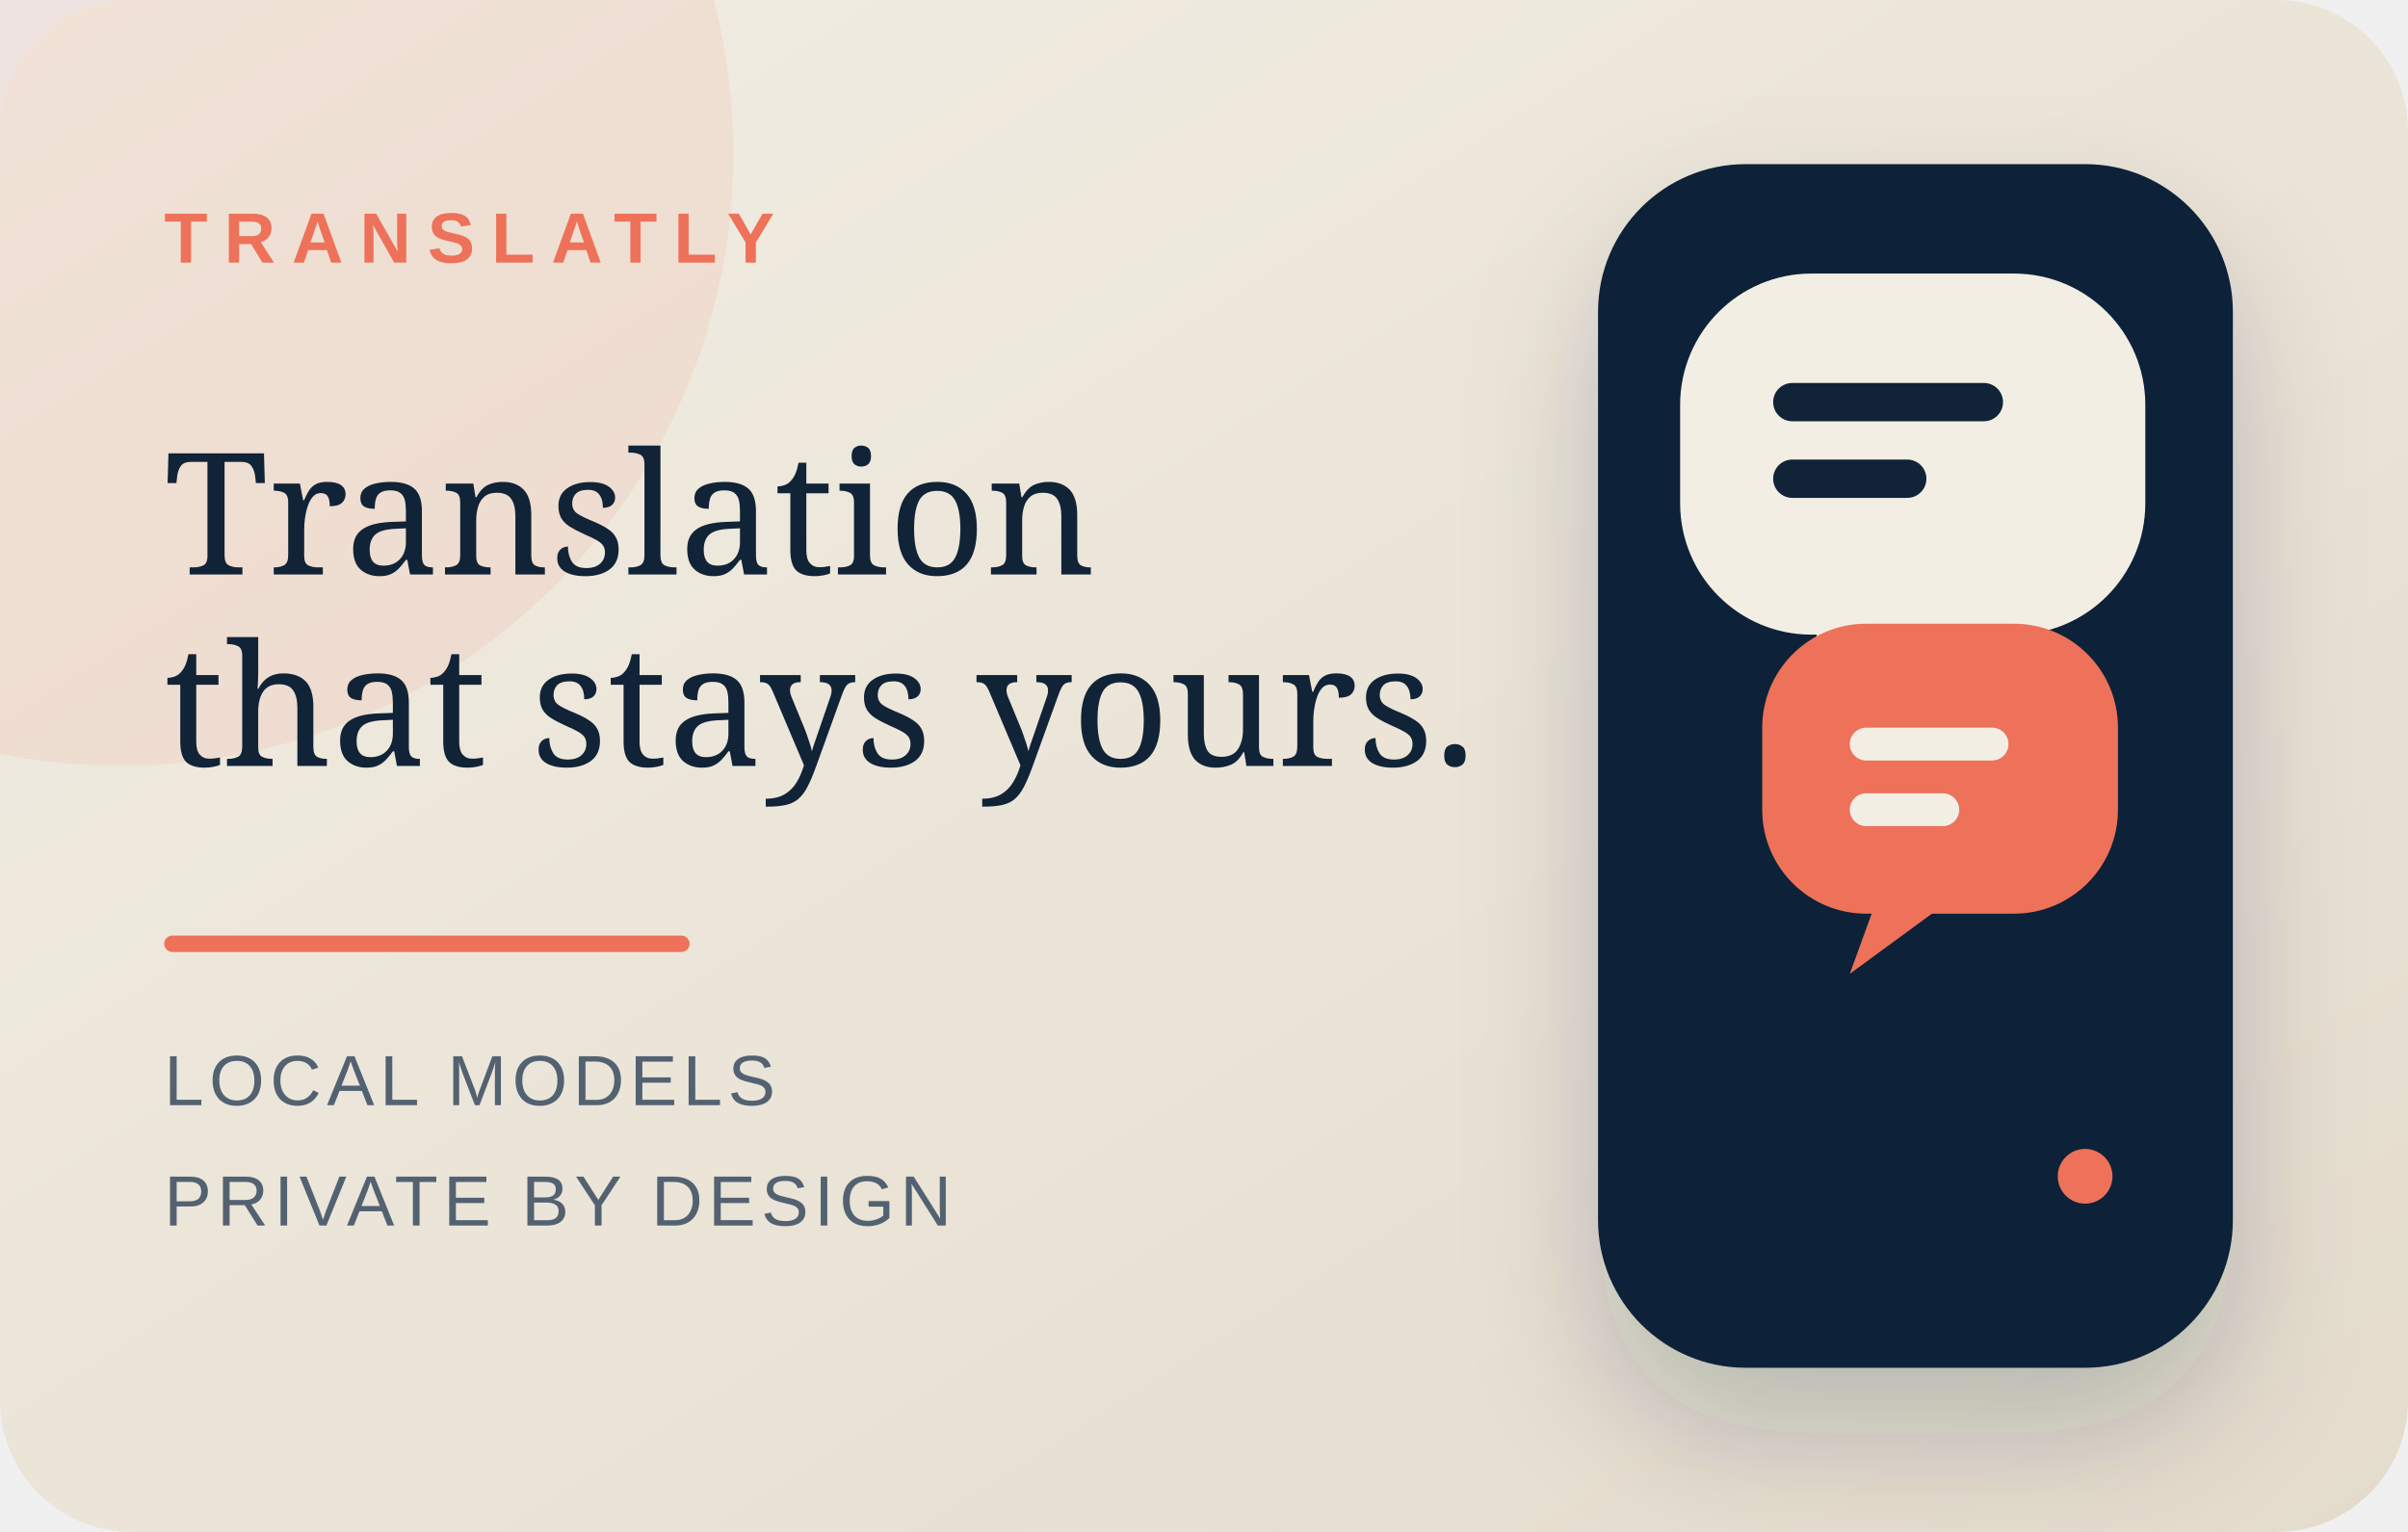
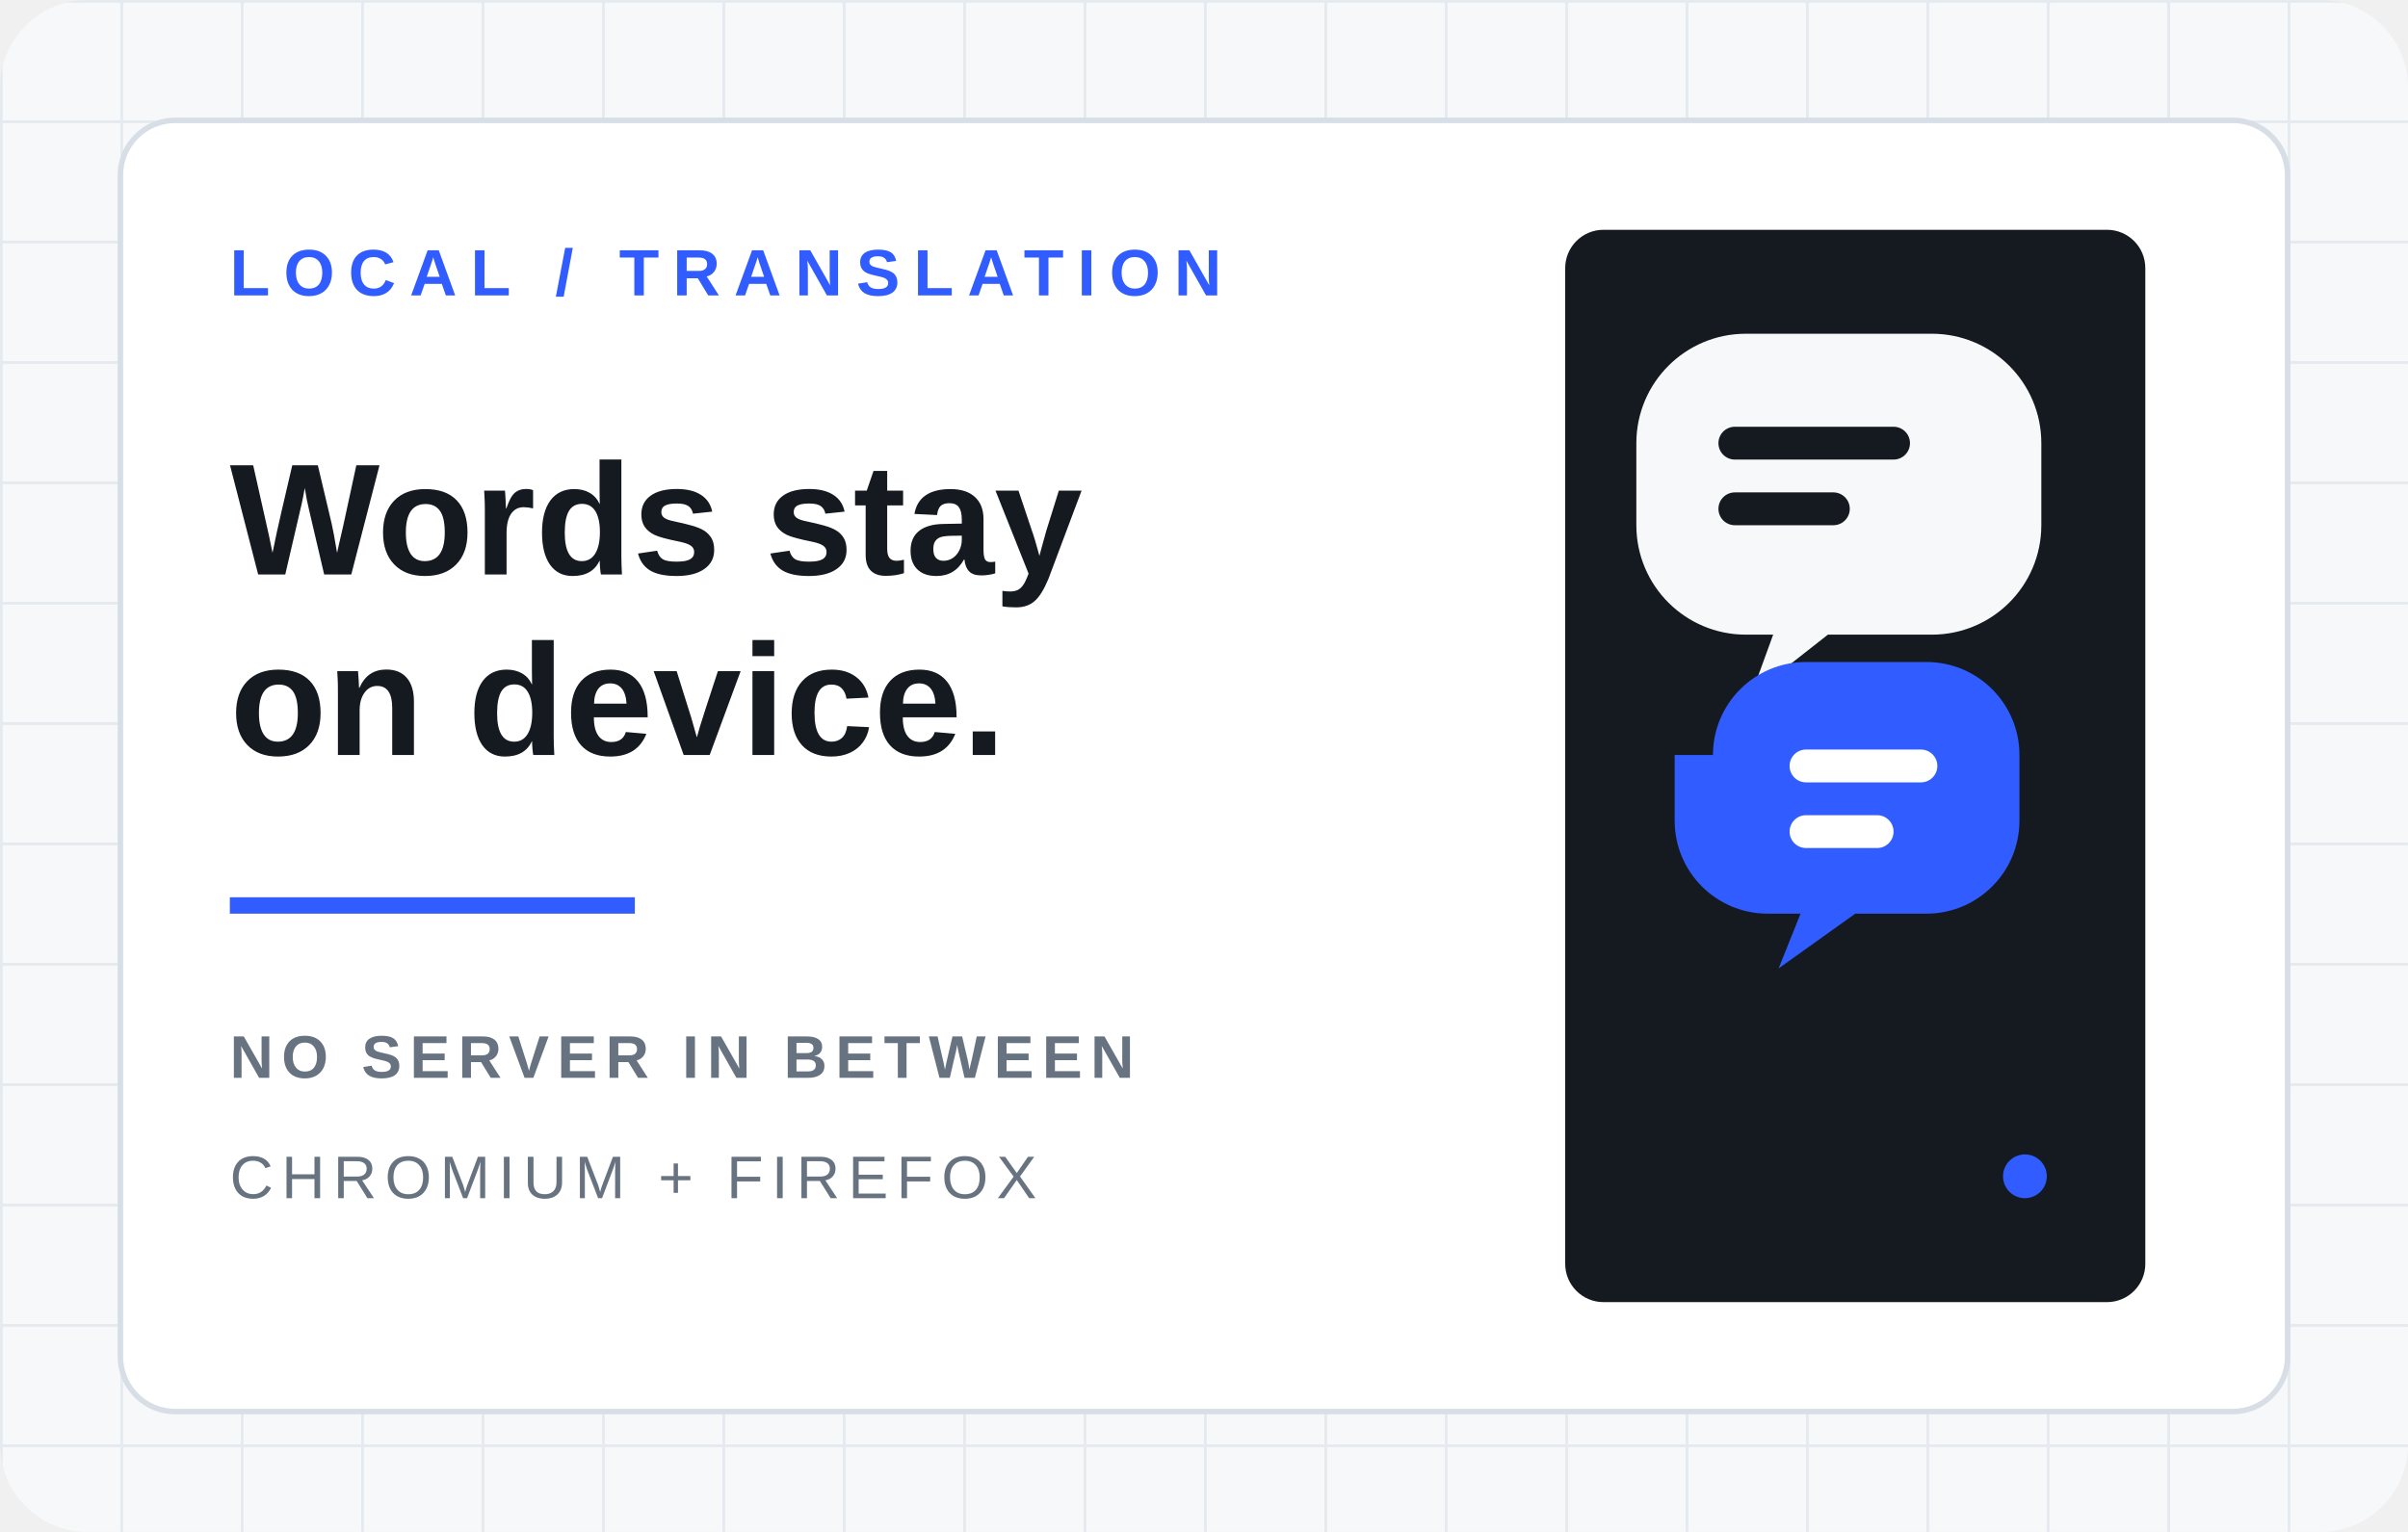
<svg xmlns="http://www.w3.org/2000/svg" width="440" height="280" viewBox="0 0 440 280">
-   <defs>
-     <linearGradient id="small-background" x1="0" y1="0" x2="1" y2="1">
-       <stop offset="0" stop-color="#f2eee4" />
-       <stop offset="1" stop-color="#e4dbcc" />
-     </linearGradient>
-     <filter id="small-shadow" x="-30%" y="-30%" width="160%" height="160%">
-       <feDropShadow dx="0" dy="12" stdDeviation="12" flood-color="#112337" flood-opacity="0.2" />
-     </filter>
-   </defs>
-   <rect width="440" height="280" rx="24" fill="url(#small-background)" />
-   <circle cx="22" cy="28" r="112" fill="#ed7259" opacity="0.1" />
-   <text x="30" y="48" fill="#ed7259" font-family="Arial, Helvetica, sans-serif" font-size="13" font-weight="700" letter-spacing="3">TRANSLATLY</text>
-   <text x="30" y="105" fill="#112337" font-family="Georgia, serif" font-size="31">Translation</text>
-   <text x="30" y="140" fill="#112337" font-family="Georgia, serif" font-size="31">that stays yours.</text>
-   <rect x="30" y="171" width="96" height="3" rx="1.5" fill="#ed7259" />
-   <text x="30" y="202" fill="#536271" font-family="Arial, Helvetica, sans-serif" font-size="13" letter-spacing="1">LOCAL MODELS</text>
-   <text x="30" y="224" fill="#536271" font-family="Arial, Helvetica, sans-serif" font-size="13" letter-spacing="1">PRIVATE BY DESIGN</text>
-   <rect x="292" y="30" width="116" height="220" rx="27" fill="#112337" filter="url(#small-shadow)" />
-   <path fill="#f2eee4" d="M307 74c0-13.255 10.745-24 24-24h37c13.255 0 24 10.745 24 24v18c0 13.255-10.745 24-24 24h-23l-17 13 4-13h-1c-13.255 0-24-10.745-24-24V74Z" />
-   <rect x="324" y="70" width="42" height="7" rx="3.5" fill="#112337" />
-   <rect x="324" y="84" width="28" height="7" rx="3.5" fill="#112337" />
-   <path fill="#ed7259" d="M322 133c0-10.493 8.507-19 19-19h27c10.493 0 19 8.507 19 19v15c0 10.493-8.507 19-19 19h-15l-15 11 4-11h-1c-10.493 0-19-8.507-19-19V133Z" />
-   <rect x="338" y="133" width="29" height="6" rx="3" fill="#f2eee4" />
-   <rect x="338" y="145" width="20" height="6" rx="3" fill="#f2eee4" />
-   <circle cx="381" cy="215" r="5" fill="#ed7259" />
+   <pattern id="small-grid" width="22" height="22" patternUnits="userSpaceOnUse">
+     <path d="M22 0H0V22" fill="none" stroke="#d7dee6" stroke-width="1" />
+   </pattern>
+   <rect width="440" height="280" rx="16" fill="#f6f8fa" />
+   <rect width="440" height="280" rx="16" fill="url(#small-grid)" opacity="0.55" />
+   <rect x="22" y="22" width="396" height="236" rx="10" fill="#ffffff" stroke="#d7dee6" />
+   <text x="42" y="54" fill="#315cff" font-family="Arial, Helvetica, sans-serif" font-size="12" font-weight="700" letter-spacing="2.5">LOCAL / TRANSLATION</text>
+   <text x="42" y="105" fill="#151a21" font-family="Arial, Helvetica, sans-serif" font-size="29" font-weight="700">Words stay</text>
+   <text x="42" y="138" fill="#151a21" font-family="Arial, Helvetica, sans-serif" font-size="29" font-weight="700">on device.</text>
+   <rect x="42" y="164" width="74" height="3" fill="#315cff" />
+   <text x="42" y="197" fill="#687381" font-family="Arial, Helvetica, sans-serif" font-size="11" font-weight="700" letter-spacing="1.5">NO SERVER IN BETWEEN</text>
+   <text x="42" y="219" fill="#687381" font-family="Arial, Helvetica, sans-serif" font-size="11" letter-spacing="1.5">CHROMIUM + FIREFOX</text>
+   <rect x="286" y="42" width="106" height="196" rx="7" fill="#151a21" />
+   <path fill="#f6f8fa" d="M299 81c0-11.046 8.954-20 20-20h34c11.046 0 20 8.954 20 20v15c0 11.046-8.954 20-20 20h-19l-14 11 4-11h-5c-11.046 0-20-8.954-20-20V81Z" />
+   <rect x="314" y="78" width="35" height="6" rx="3" fill="#151a21" />
+   <rect x="314" y="90" width="24" height="6" rx="3" fill="#151a21" />
+   <path fill="#315cff" d="M313 138c0-9.389 7.611-17 17-17h22c9.389 0 17 7.611 17 17v12c0 9.389-7.611 17-17 17h-13l-14 10 4-10h-6c-9.389 0-17-7.611-17-17v-12Z" />
+   <rect x="327" y="137" width="27" height="6" rx="3" fill="#ffffff" />
+   <rect x="327" y="149" width="19" height="6" rx="3" fill="#ffffff" />
+   <circle cx="370" cy="215" r="4" fill="#315cff" />
</svg>
